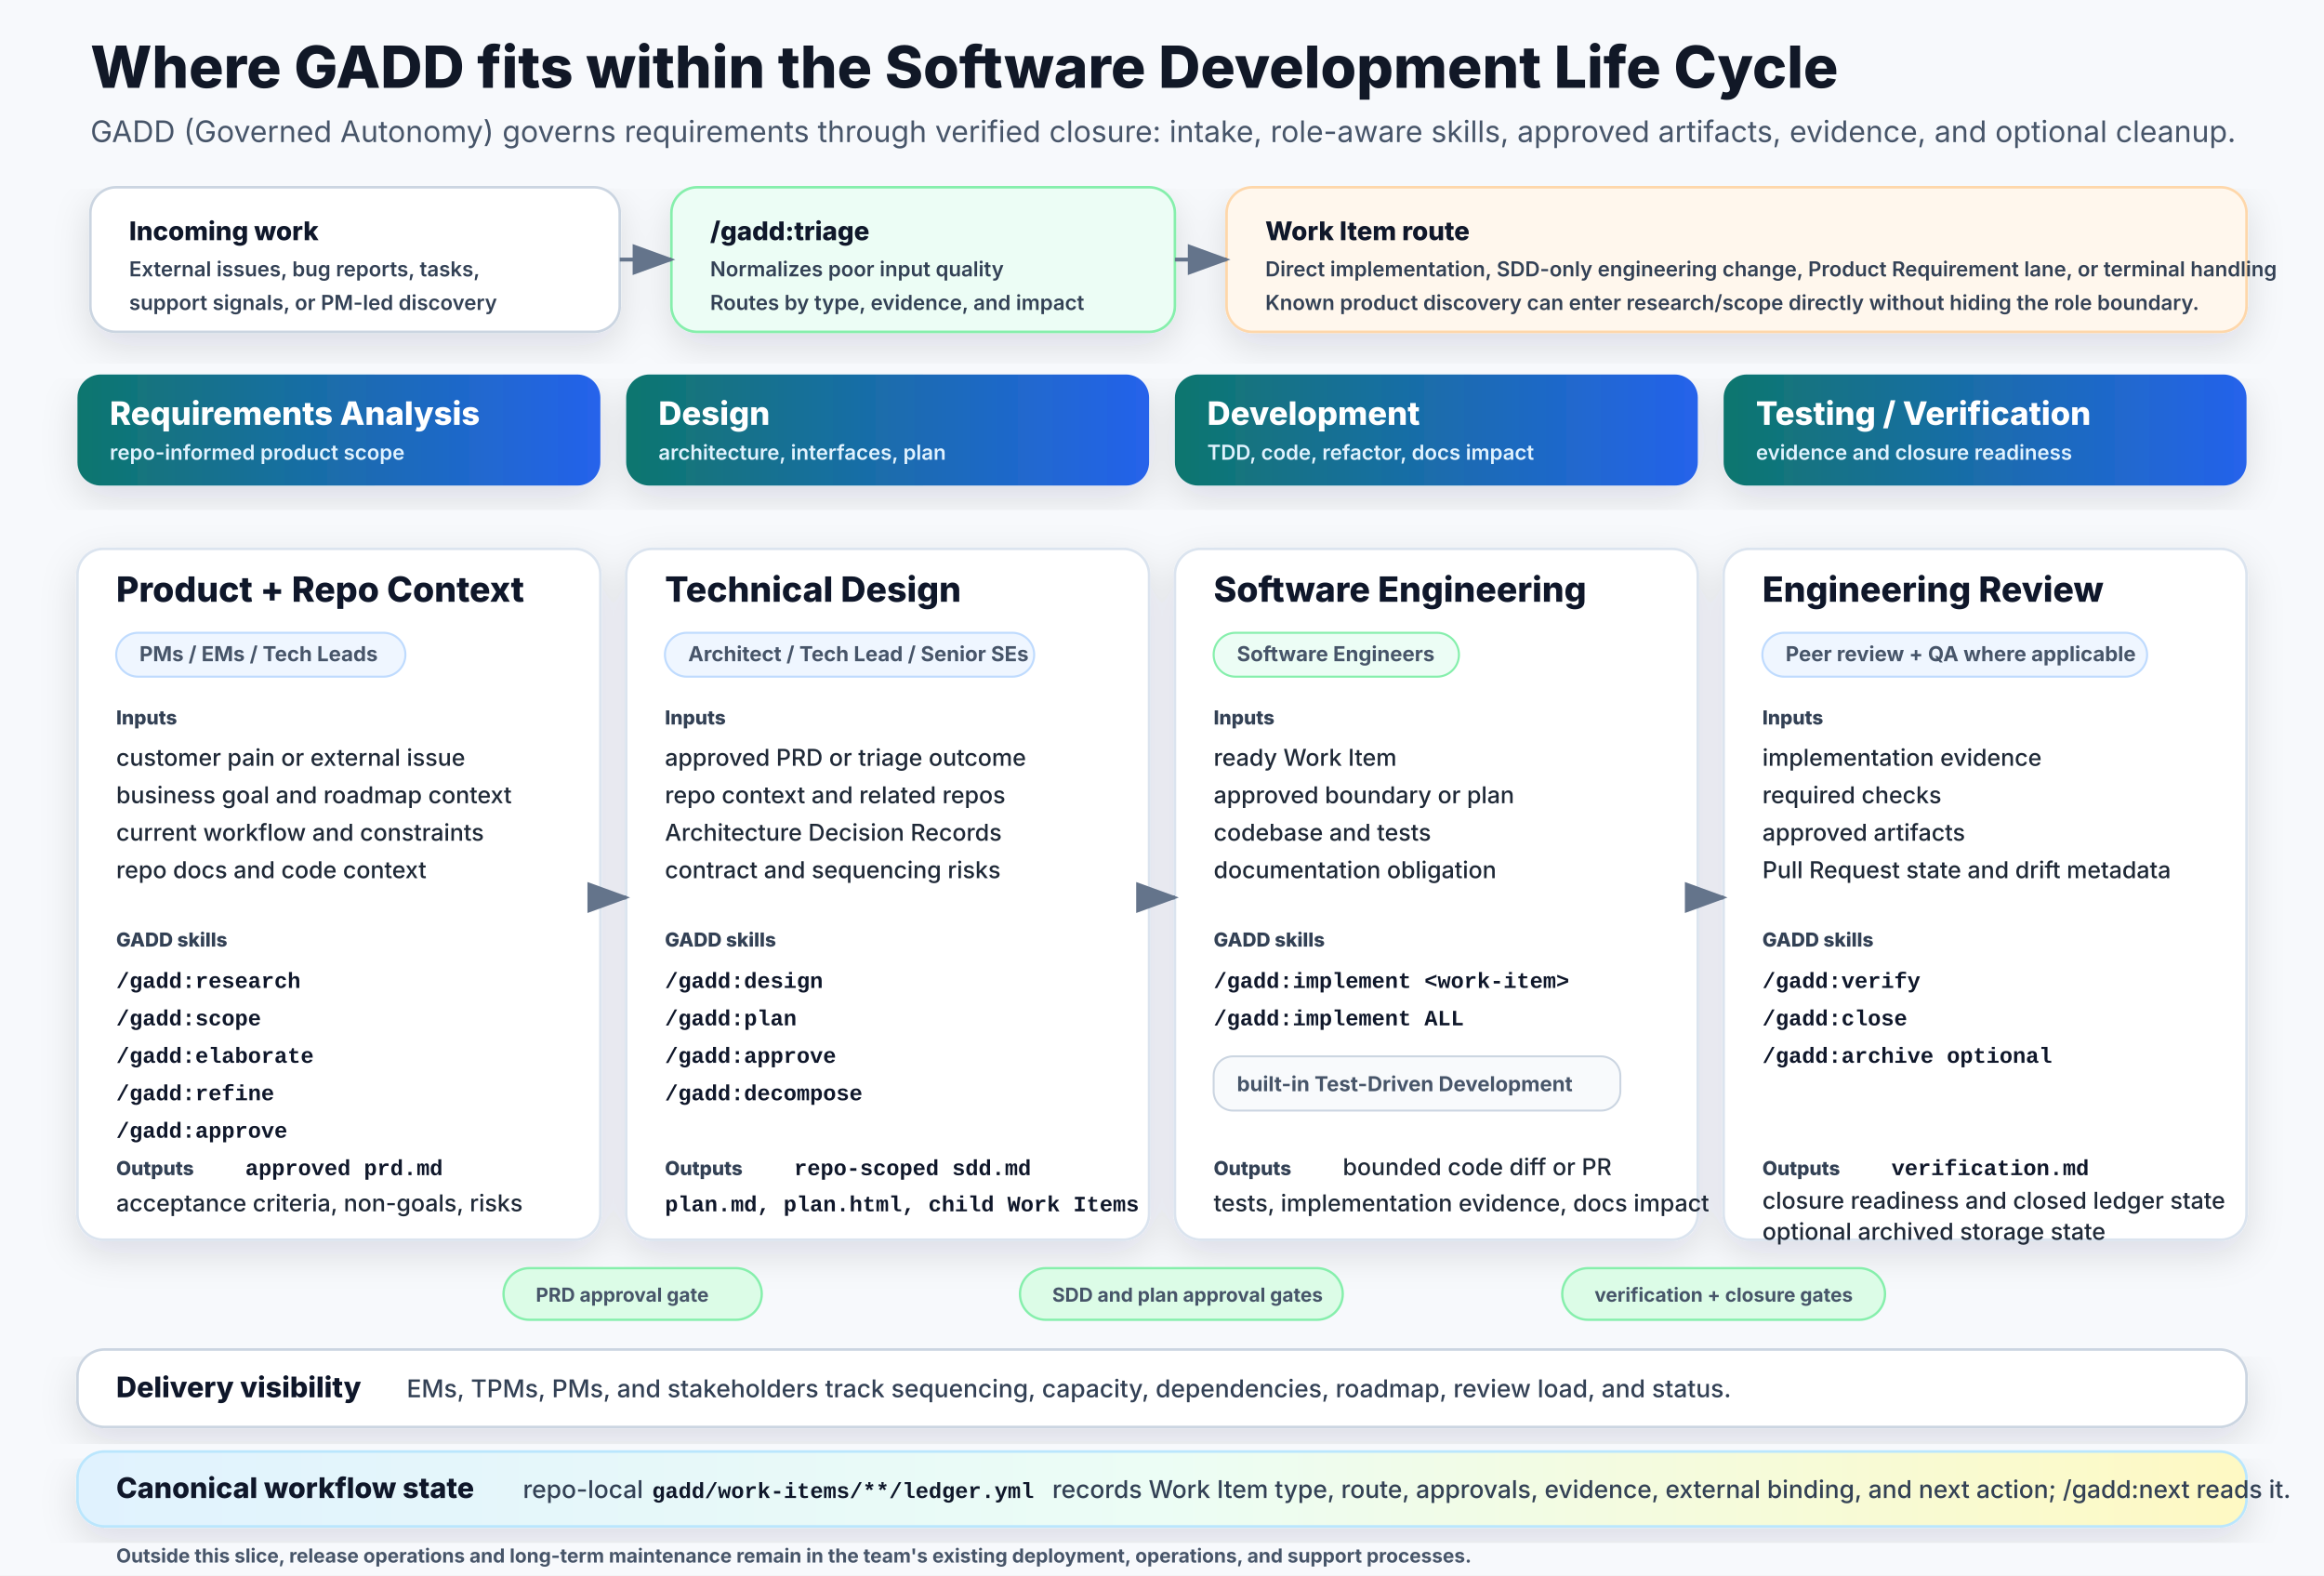
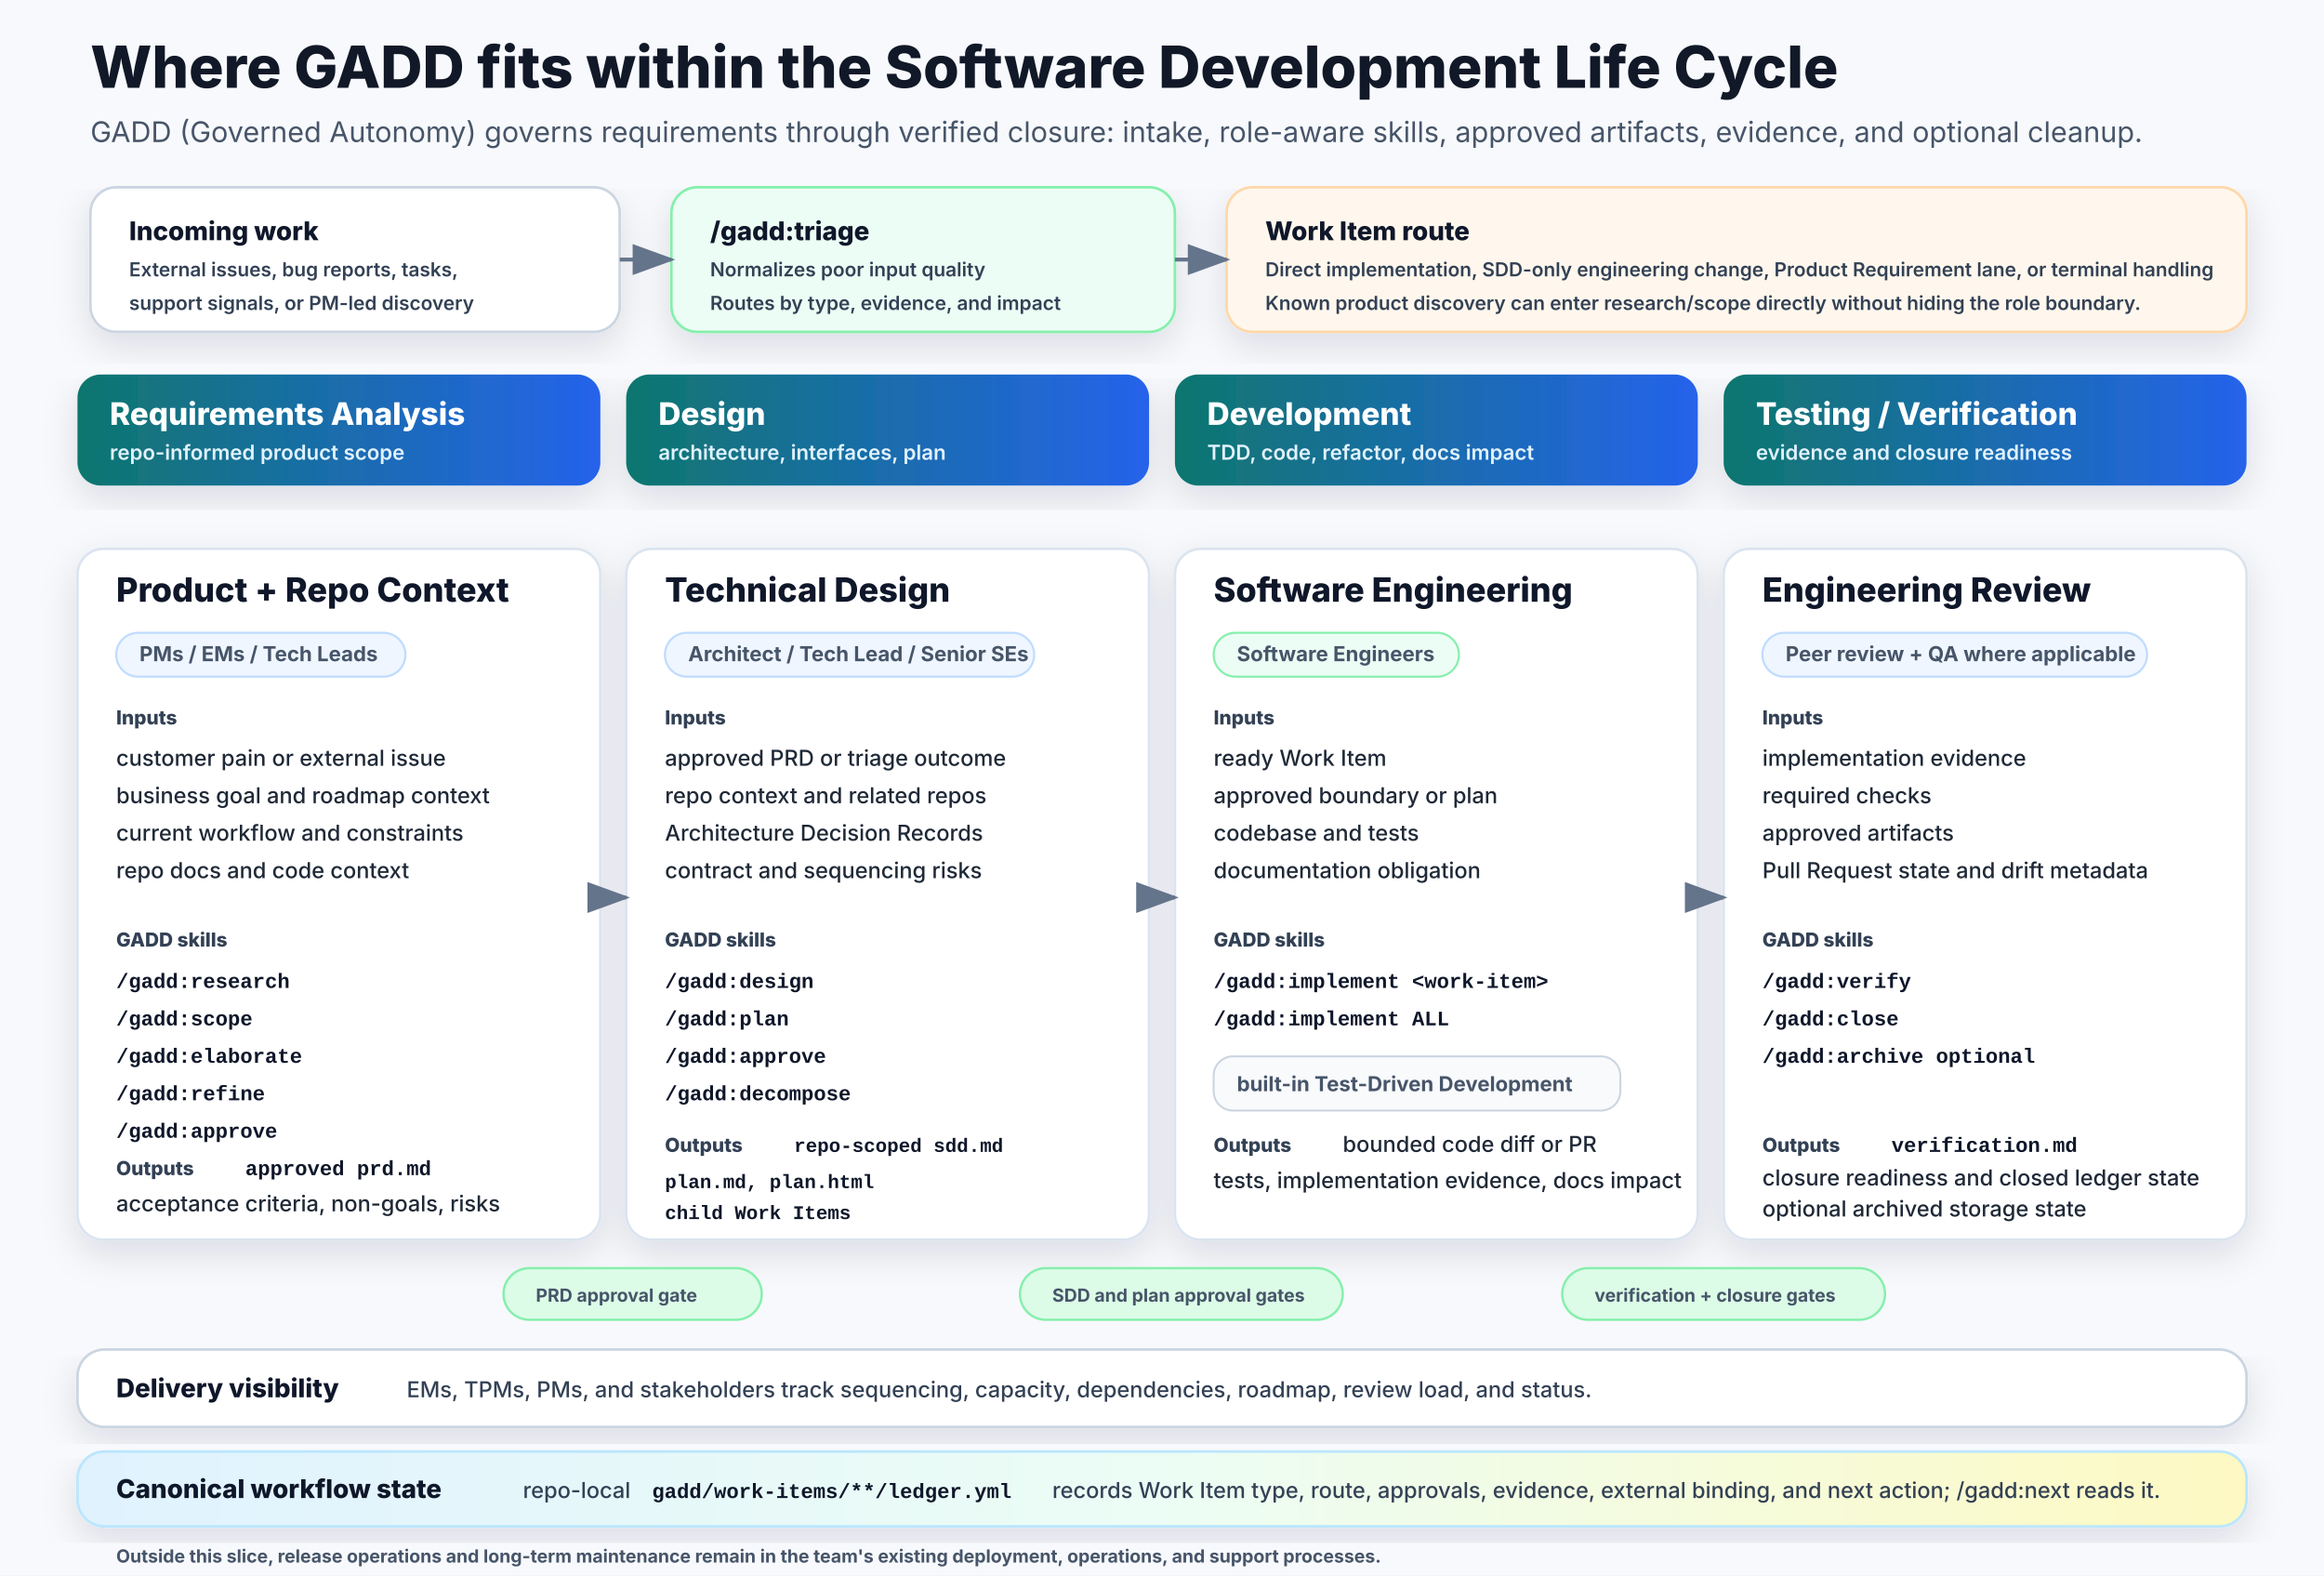
<svg xmlns="http://www.w3.org/2000/svg" width="1800" height="1220" viewBox="0 0 1800 1220" role="img" aria-labelledby="title desc">
  <defs>
    <style>
      .bg { fill: #f7f9fc; }
      .title { font: 800 45px Inter, ui-sans-serif, system-ui, -apple-system, BlinkMacSystemFont, "Segoe UI", sans-serif; fill: #111827; }
-       .subtitle { font: 400 23px Inter, ui-sans-serif, system-ui, -apple-system, BlinkMacSystemFont, "Segoe UI", sans-serif; fill: #475569; }
-       .stage-title { font: 800 25px Inter, ui-sans-serif, system-ui, -apple-system, BlinkMacSystemFont, "Segoe UI", sans-serif; fill: #ffffff; }
+       .subtitle { font: 400 22px Inter, ui-sans-serif, system-ui, -apple-system, BlinkMacSystemFont, "Segoe UI", sans-serif; fill: #475569; }
+       .stage-title { font: 800 24px Inter, ui-sans-serif, system-ui, -apple-system, BlinkMacSystemFont, "Segoe UI", sans-serif; fill: #ffffff; }
      .stage-subtitle { font: 600 16px Inter, ui-sans-serif, system-ui, -apple-system, BlinkMacSystemFont, "Segoe UI", sans-serif; fill: #e0f2fe; }
-       .card-title { font: 800 27px Inter, ui-sans-serif, system-ui, -apple-system, BlinkMacSystemFont, "Segoe UI", sans-serif; fill: #0f172a; }
+       .card-title { font: 800 26px Inter, ui-sans-serif, system-ui, -apple-system, BlinkMacSystemFont, "Segoe UI", sans-serif; fill: #0f172a; }
      .role-pill { font: 700 16px Inter, ui-sans-serif, system-ui, -apple-system, BlinkMacSystemFont, "Segoe UI", sans-serif; fill: #475569; }
      .section { font: 800 15px Inter, ui-sans-serif, system-ui, -apple-system, BlinkMacSystemFont, "Segoe UI", sans-serif; fill: #334155; }
-       .body { font: 500 18px Inter, ui-sans-serif, system-ui, -apple-system, BlinkMacSystemFont, "Segoe UI", sans-serif; fill: #1f2937; }
-       .small { font: 700 15px Inter, ui-sans-serif, system-ui, -apple-system, BlinkMacSystemFont, "Segoe UI", sans-serif; fill: #475569; }
-       .mono { font: 700 17px "SFMono-Regular", Consolas, "Liberation Mono", Menlo, monospace; fill: #0f172a; }
+       .body { font: 500 17px Inter, ui-sans-serif, system-ui, -apple-system, BlinkMacSystemFont, "Segoe UI", sans-serif; fill: #1f2937; }
+       .small { font: 700 14px Inter, ui-sans-serif, system-ui, -apple-system, BlinkMacSystemFont, "Segoe UI", sans-serif; fill: #475569; }
+       .mono { font: 700 16px "SFMono-Regular", Consolas, "Liberation Mono", Menlo, monospace; fill: #0f172a; }
+       .mono-small { font: 700 15px "SFMono-Regular", Consolas, "Liberation Mono", Menlo, monospace; fill: #0f172a; }
      .mini-title { font: 800 20px Inter, ui-sans-serif, system-ui, -apple-system, BlinkMacSystemFont, "Segoe UI", sans-serif; fill: #0f172a; }
-       .mini-body { font: 600 16px Inter, ui-sans-serif, system-ui, -apple-system, BlinkMacSystemFont, "Segoe UI", sans-serif; fill: #334155; }
-       .bar-title { font: 800 22px Inter, ui-sans-serif, system-ui, -apple-system, BlinkMacSystemFont, "Segoe UI", sans-serif; fill: #0f172a; }
-       .bar-body { font: 500 19px Inter, ui-sans-serif, system-ui, -apple-system, BlinkMacSystemFont, "Segoe UI", sans-serif; fill: #334155; }
+       .mini-body { font: 600 15px Inter, ui-sans-serif, system-ui, -apple-system, BlinkMacSystemFont, "Segoe UI", sans-serif; fill: #334155; }
+       .bar-title { font: 800 20px Inter, ui-sans-serif, system-ui, -apple-system, BlinkMacSystemFont, "Segoe UI", sans-serif; fill: #0f172a; }
+       .bar-body { font: 500 17px Inter, ui-sans-serif, system-ui, -apple-system, BlinkMacSystemFont, "Segoe UI", sans-serif; fill: #334155; }
      .card { fill: #ffffff; stroke: #dbe4ef; stroke-width: 2; }
      .pill-blue { fill: #eff6ff; stroke: #bfdbfe; stroke-width: 1.6; }
      .pill-green { fill: #ecfdf5; stroke: #86efac; stroke-width: 1.6; }
      .mini { fill: #ffffff; stroke: #cbd5e1; stroke-width: 2; }
      .triage-mini { fill: #ecfdf5; stroke: #86efac; stroke-width: 2; }
      .route-mini { fill: #fff7ed; stroke: #fed7aa; stroke-width: 2; }
      .gate { fill: #dcfce7; stroke: #86efac; stroke-width: 1.8; }
      .arrow { fill: none; stroke: #64748b; stroke-width: 3; marker-end: url(#arrowhead); }
      .soft-arrow { fill: none; stroke: #94a3b8; stroke-width: 2.2; marker-end: url(#arrowhead-soft); }
    </style>
    <marker id="arrowhead" markerWidth="11" markerHeight="8" refX="10" refY="4" orient="auto">
      <path d="M0,0 L11,4 L0,8 Z" fill="#64748b" />
    </marker>
    <marker id="arrowhead-soft" markerWidth="11" markerHeight="8" refX="10" refY="4" orient="auto">
      <path d="M0,0 L11,4 L0,8 Z" fill="#94a3b8" />
    </marker>
    <linearGradient id="stageGrad" x1="0" y1="0" x2="1" y2="0">
      <stop offset="0%" stop-color="#0f766e" />
      <stop offset="100%" stop-color="#2563eb" />
    </linearGradient>
    <linearGradient id="ledgerGrad" x1="0" y1="0" x2="1" y2="0">
      <stop offset="0%" stop-color="#e0f2fe" />
      <stop offset="50%" stop-color="#ecfdf5" />
      <stop offset="100%" stop-color="#fef9c3" />
    </linearGradient>
    <filter id="shadow" x="-8%" y="-8%" width="116%" height="130%">
      <feDropShadow dx="0" dy="10" stdDeviation="14" flood-color="#0f172a" flood-opacity="0.12" />
    </filter>
  </defs>
  <rect class="bg" width="1800" height="1220" />
  <text x="70" y="68" class="title">Where GADD fits within the Software Development Life Cycle</text>
  <text x="70" y="110" class="subtitle">GADD (Governed Autonomy) governs requirements through verified closure: intake, role-aware skills, approved artifacts, evidence, and optional cleanup.</text>
  <g filter="url(#shadow)">
    <rect x="70" y="145" width="410" height="112" rx="20" class="mini" />
    <rect x="520" y="145" width="390" height="112" rx="20" class="triage-mini" />
    <rect x="950" y="145" width="790" height="112" rx="20" class="route-mini" />
  </g>
  <text x="100" y="186" class="mini-title">Incoming work</text>
  <text x="100" y="214" class="mini-body">External issues, bug reports, tasks,</text>
  <text x="100" y="240" class="mini-body">support signals, or PM-led discovery</text>
  <text x="550" y="186" class="mini-title">/gadd:triage</text>
  <text x="550" y="214" class="mini-body">Normalizes poor input quality</text>
  <text x="550" y="240" class="mini-body">Routes by type, evidence, and impact</text>
  <text x="980" y="186" class="mini-title">Work Item route</text>
  <text x="980" y="214" class="mini-body">Direct implementation, SDD-only engineering change, Product Requirement lane, or terminal handling</text>
  <text x="980" y="240" class="mini-body">Known product discovery can enter research/scope directly without hiding the role boundary.</text>
  <path d="M480 201 H520" class="arrow" />
  <path d="M910 201 H950" class="arrow" />
  <g filter="url(#shadow)">
    <rect x="60" y="290" width="405" height="86" rx="18" fill="url(#stageGrad)" />
    <rect x="485" y="290" width="405" height="86" rx="18" fill="url(#stageGrad)" />
    <rect x="910" y="290" width="405" height="86" rx="18" fill="url(#stageGrad)" />
    <rect x="1335" y="290" width="405" height="86" rx="18" fill="url(#stageGrad)" />
  </g>
  <text x="85" y="329" class="stage-title">Requirements Analysis</text>
  <text x="85" y="356" class="stage-subtitle">repo-informed product scope</text>
  <text x="510" y="329" class="stage-title">Design</text>
  <text x="510" y="356" class="stage-subtitle">architecture, interfaces, plan</text>
  <text x="935" y="329" class="stage-title">Development</text>
  <text x="935" y="356" class="stage-subtitle">TDD, code, refactor, docs impact</text>
  <text x="1360" y="329" class="stage-title">Testing / Verification</text>
  <text x="1360" y="356" class="stage-subtitle">evidence and closure readiness</text>
  <g filter="url(#shadow)">
    <rect x="60" y="425" width="405" height="535" rx="20" class="card" />
    <rect x="485" y="425" width="405" height="535" rx="20" class="card" />
    <rect x="910" y="425" width="405" height="535" rx="20" class="card" />
    <rect x="1335" y="425" width="405" height="535" rx="20" class="card" />
  </g>
  <text x="90" y="466" class="card-title">Product + Repo Context</text>
  <rect x="90" y="490" width="224" height="34" rx="17" class="pill-blue" />
  <text x="108" y="512" class="role-pill">PMs / EMs / Tech Leads</text>
  <text x="90" y="561" class="section">Inputs</text>
  <text x="90" y="593" class="body">customer pain or external issue</text>
  <text x="90" y="622" class="body">business goal and roadmap context</text>
  <text x="90" y="651" class="body">current workflow and constraints</text>
  <text x="90" y="680" class="body">repo docs and code context</text>
  <text x="90" y="733" class="section">GADD skills</text>
  <text x="90" y="765" class="mono">/gadd:research</text>
  <text x="90" y="794" class="mono">/gadd:scope</text>
  <text x="90" y="823" class="mono">/gadd:elaborate</text>
  <text x="90" y="852" class="mono">/gadd:refine</text>
  <text x="90" y="881" class="mono">/gadd:approve</text>
  <text x="90" y="910" class="section">Outputs</text>
  <text x="190" y="910" class="mono">approved prd.md</text>
  <text x="90" y="938" class="body">acceptance criteria, non-goals, risks</text>
  <text x="515" y="466" class="card-title">Technical Design</text>
  <rect x="515" y="490" width="286" height="34" rx="17" class="pill-blue" />
  <text x="533" y="512" class="role-pill">Architect / Tech Lead / Senior SEs</text>
  <text x="515" y="561" class="section">Inputs</text>
  <text x="515" y="593" class="body">approved PRD or triage outcome</text>
  <text x="515" y="622" class="body">repo context and related repos</text>
  <text x="515" y="651" class="body">Architecture Decision Records</text>
  <text x="515" y="680" class="body">contract and sequencing risks</text>
  <text x="515" y="733" class="section">GADD skills</text>
  <text x="515" y="765" class="mono">/gadd:design</text>
  <text x="515" y="794" class="mono">/gadd:plan</text>
  <text x="515" y="823" class="mono">/gadd:approve</text>
  <text x="515" y="852" class="mono">/gadd:decompose</text>
-   <text x="515" y="910" class="section">Outputs</text>
-   <text x="615" y="910" class="mono">repo-scoped sdd.md</text>
-   <text x="515" y="938" class="mono">plan.md, plan.html, child Work Items</text>
+   <text x="515" y="892" class="section">Outputs</text>
+   <text x="615" y="892" class="mono-small">repo-scoped sdd.md</text>
+   <text x="515" y="920" class="mono-small">plan.md, plan.html</text>
+   <text x="515" y="944" class="mono-small">child Work Items</text>
  <text x="940" y="466" class="card-title">Software Engineering</text>
  <rect x="940" y="490" width="190" height="34" rx="17" class="pill-green" />
  <text x="958" y="512" class="role-pill">Software Engineers</text>
  <text x="940" y="561" class="section">Inputs</text>
  <text x="940" y="593" class="body">ready Work Item</text>
  <text x="940" y="622" class="body">approved boundary or plan</text>
  <text x="940" y="651" class="body">codebase and tests</text>
  <text x="940" y="680" class="body">documentation obligation</text>
  <text x="940" y="733" class="section">GADD skills</text>
  <text x="940" y="765" class="mono">/gadd:implement &lt;work-item&gt;</text>
  <text x="940" y="794" class="mono">/gadd:implement ALL</text>
  <rect x="940" y="818" width="315" height="42" rx="15" fill="#f8fafc" stroke="#cbd5e1" stroke-width="1.5" />
  <text x="958" y="845" class="role-pill">built-in Test-Driven Development</text>
-   <text x="940" y="910" class="section">Outputs</text>
-   <text x="1040" y="910" class="body">bounded code diff or PR</text>
-   <text x="940" y="938" class="body">tests, implementation evidence, docs impact</text>
+   <text x="940" y="892" class="section">Outputs</text>
+   <text x="1040" y="892" class="body">bounded code diff or PR</text>
+   <text x="940" y="920" class="body">tests, implementation evidence, docs impact</text>
  <text x="1365" y="466" class="card-title">Engineering Review</text>
  <rect x="1365" y="490" width="298" height="34" rx="17" class="pill-blue" />
  <text x="1383" y="512" class="role-pill">Peer review + QA where applicable</text>
  <text x="1365" y="561" class="section">Inputs</text>
  <text x="1365" y="593" class="body">implementation evidence</text>
  <text x="1365" y="622" class="body">required checks</text>
  <text x="1365" y="651" class="body">approved artifacts</text>
  <text x="1365" y="680" class="body">Pull Request state and drift metadata</text>
  <text x="1365" y="733" class="section">GADD skills</text>
  <text x="1365" y="765" class="mono">/gadd:verify</text>
  <text x="1365" y="794" class="mono">/gadd:close</text>
  <text x="1365" y="823" class="mono">/gadd:archive optional</text>
-   <text x="1365" y="910" class="section">Outputs</text>
-   <text x="1465" y="910" class="mono">verification.md</text>
-   <text x="1365" y="936" class="body">closure readiness and closed ledger state</text>
-   <text x="1365" y="960" class="body">optional archived storage state</text>
+   <text x="1365" y="892" class="section">Outputs</text>
+   <text x="1465" y="892" class="mono">verification.md</text>
+   <text x="1365" y="918" class="body">closure readiness and closed ledger state</text>
+   <text x="1365" y="942" class="body">optional archived storage state</text>
  <path d="M465 695 H485" class="arrow" />
  <path d="M890 695 H910" class="arrow" />
  <path d="M1315 695 H1335" class="arrow" />
  <rect x="390" y="982" width="200" height="40" rx="20" class="gate" />
  <text x="415" y="1008" class="small" fill="#065f46">PRD approval gate</text>
  <rect x="790" y="982" width="250" height="40" rx="20" class="gate" />
  <text x="815" y="1008" class="small" fill="#065f46">SDD and plan approval gates</text>
  <rect x="1210" y="982" width="250" height="40" rx="20" class="gate" />
  <text x="1235" y="1008" class="small" fill="#065f46">verification + closure gates</text>
  <g filter="url(#shadow)">
    <rect x="60" y="1045" width="1680" height="60" rx="21" fill="#ffffff" stroke="#cbd5e1" stroke-width="2" />
  </g>
  <text x="90" y="1082" class="bar-title">Delivery visibility</text>
  <text x="315" y="1082" class="bar-body">EMs, TPMs, PMs, and stakeholders track sequencing, capacity, dependencies, roadmap, review load, and status.</text>
  <g filter="url(#shadow)">
    <rect x="60" y="1124" width="1680" height="58" rx="21" fill="url(#ledgerGrad)" stroke="#bae6fd" stroke-width="2" />
  </g>
  <text x="90" y="1160" class="bar-title">Canonical workflow state</text>
  <text x="405" y="1160" class="bar-body">repo-local </text>
  <text x="505" y="1160" class="mono">gadd/work-items/**/ledger.yml</text>
  <text x="815" y="1160" class="bar-body">records Work Item type, route, approvals, evidence, external binding, and next action; /gadd:next reads it.</text>
  <text x="90" y="1210" class="small">Outside this slice, release operations and long-term maintenance remain in the team's existing deployment, operations, and support processes.</text>
</svg>
